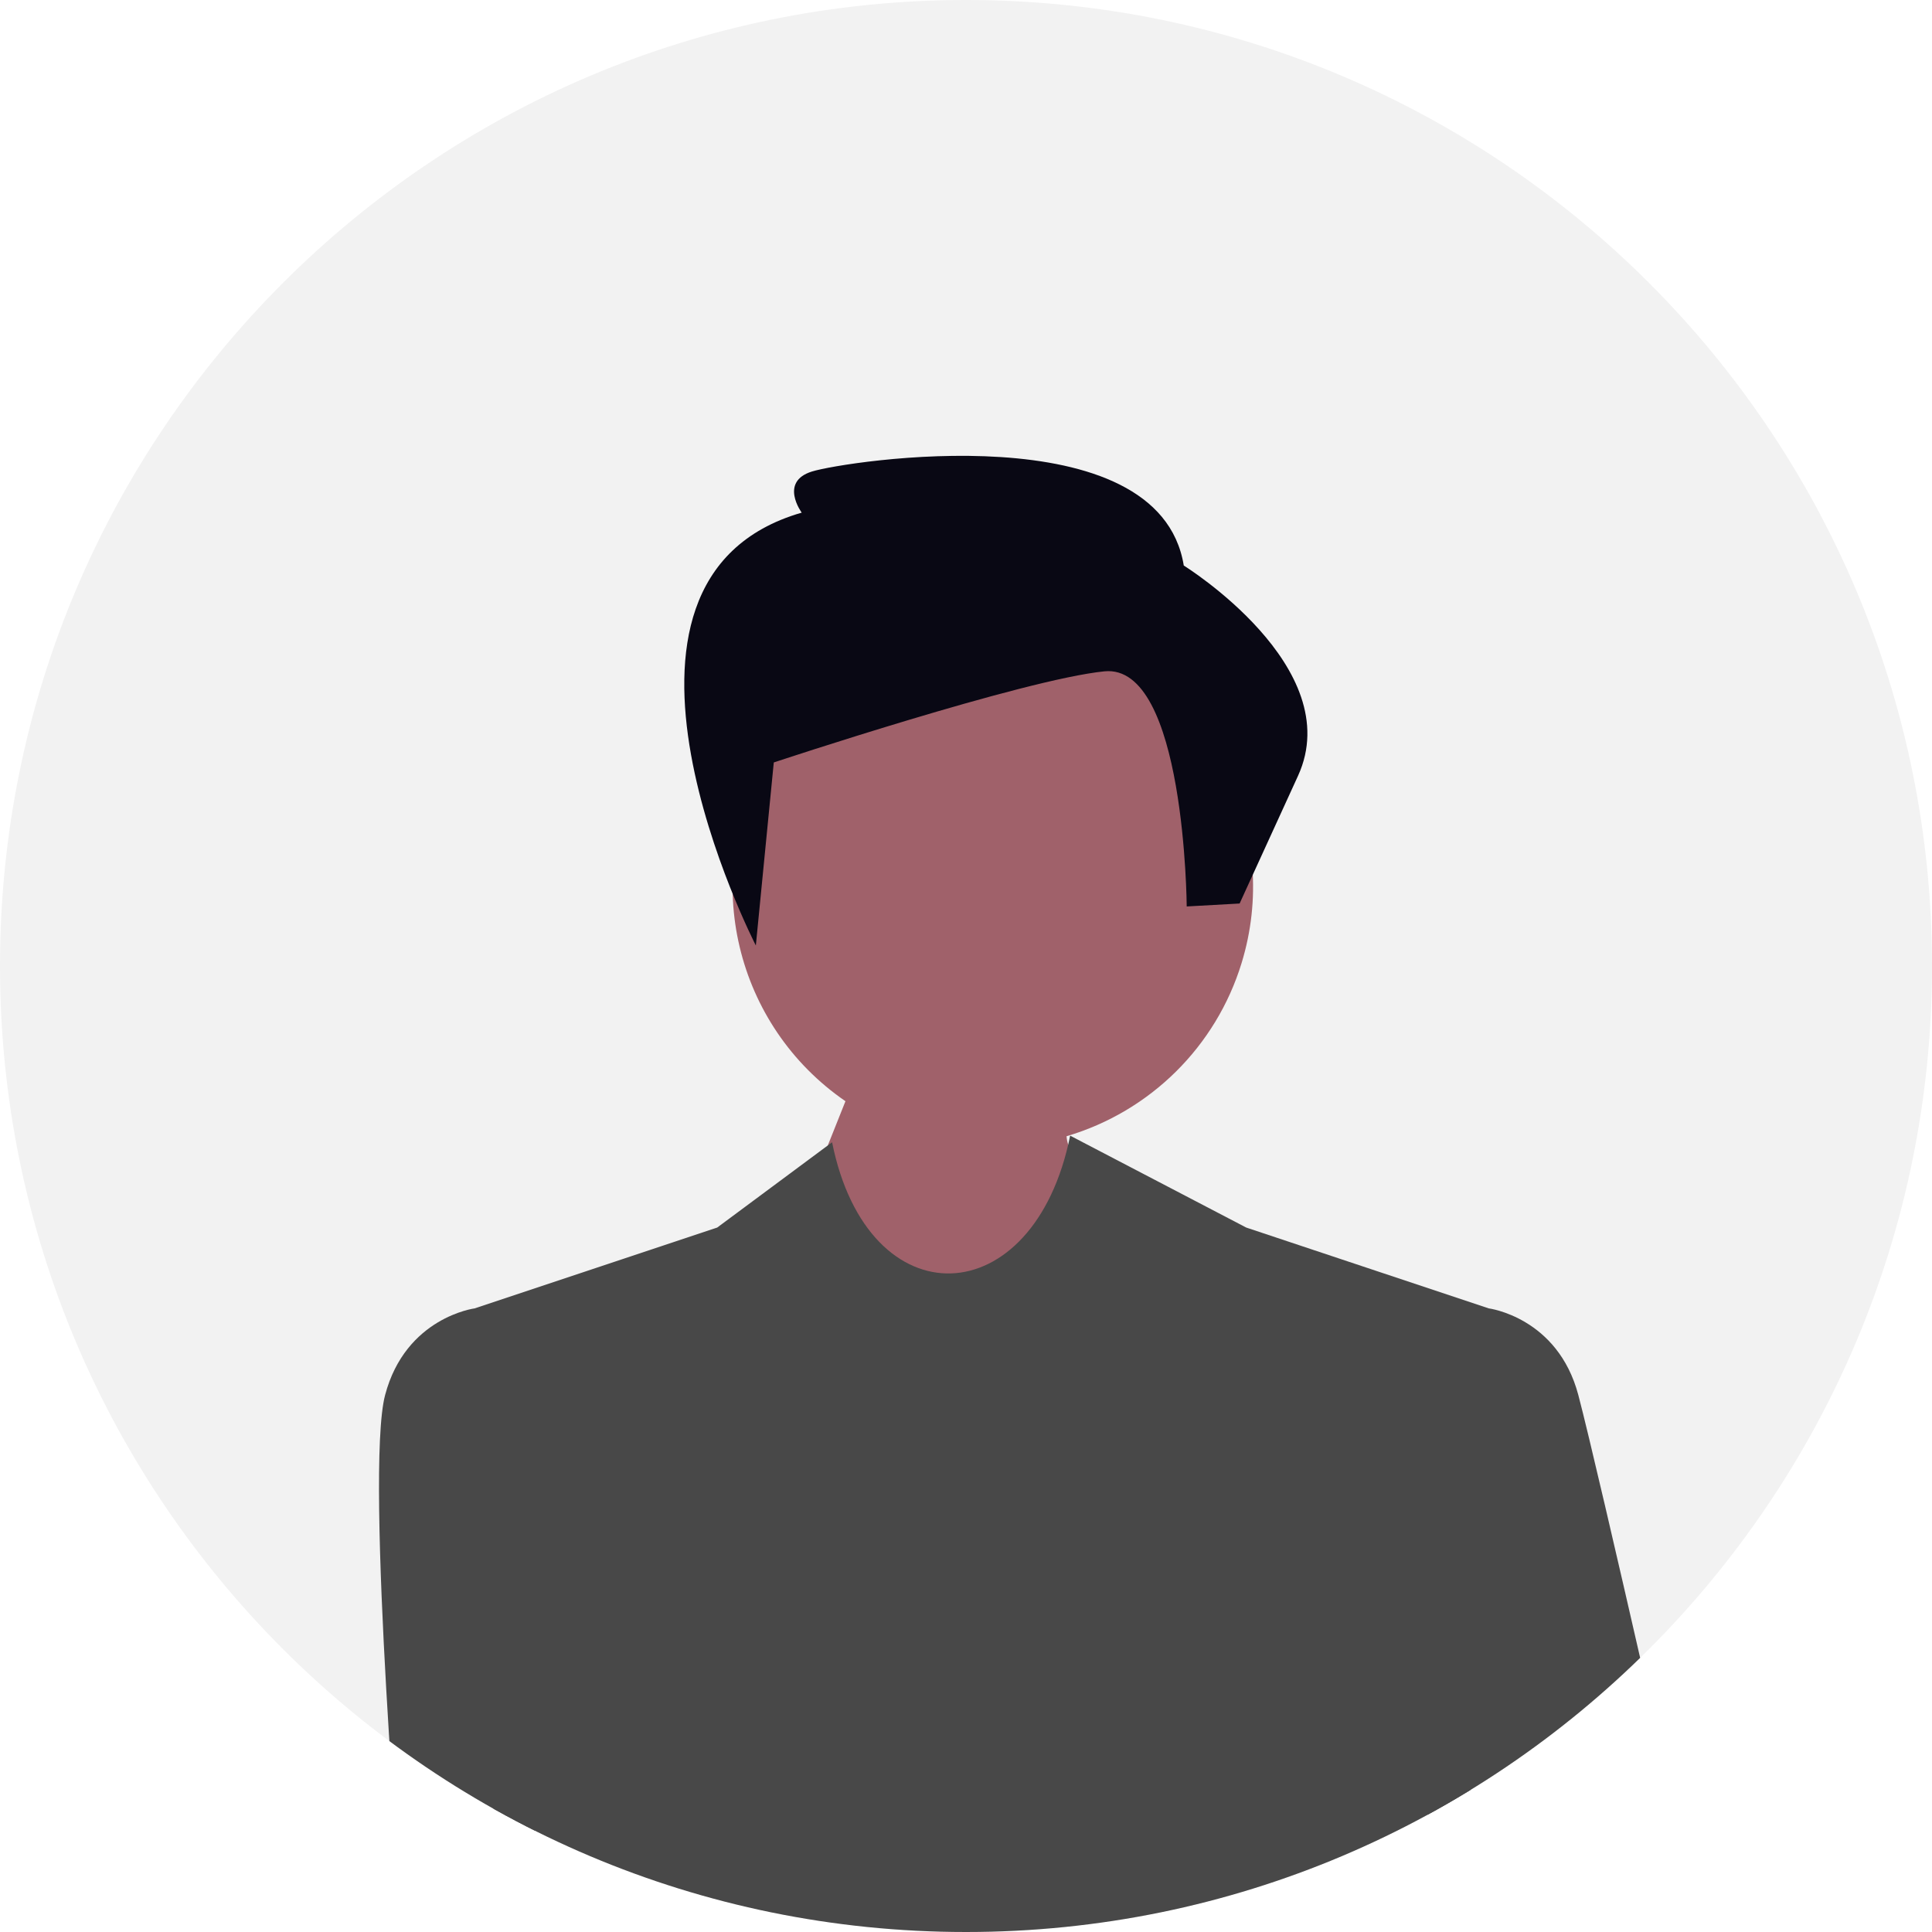
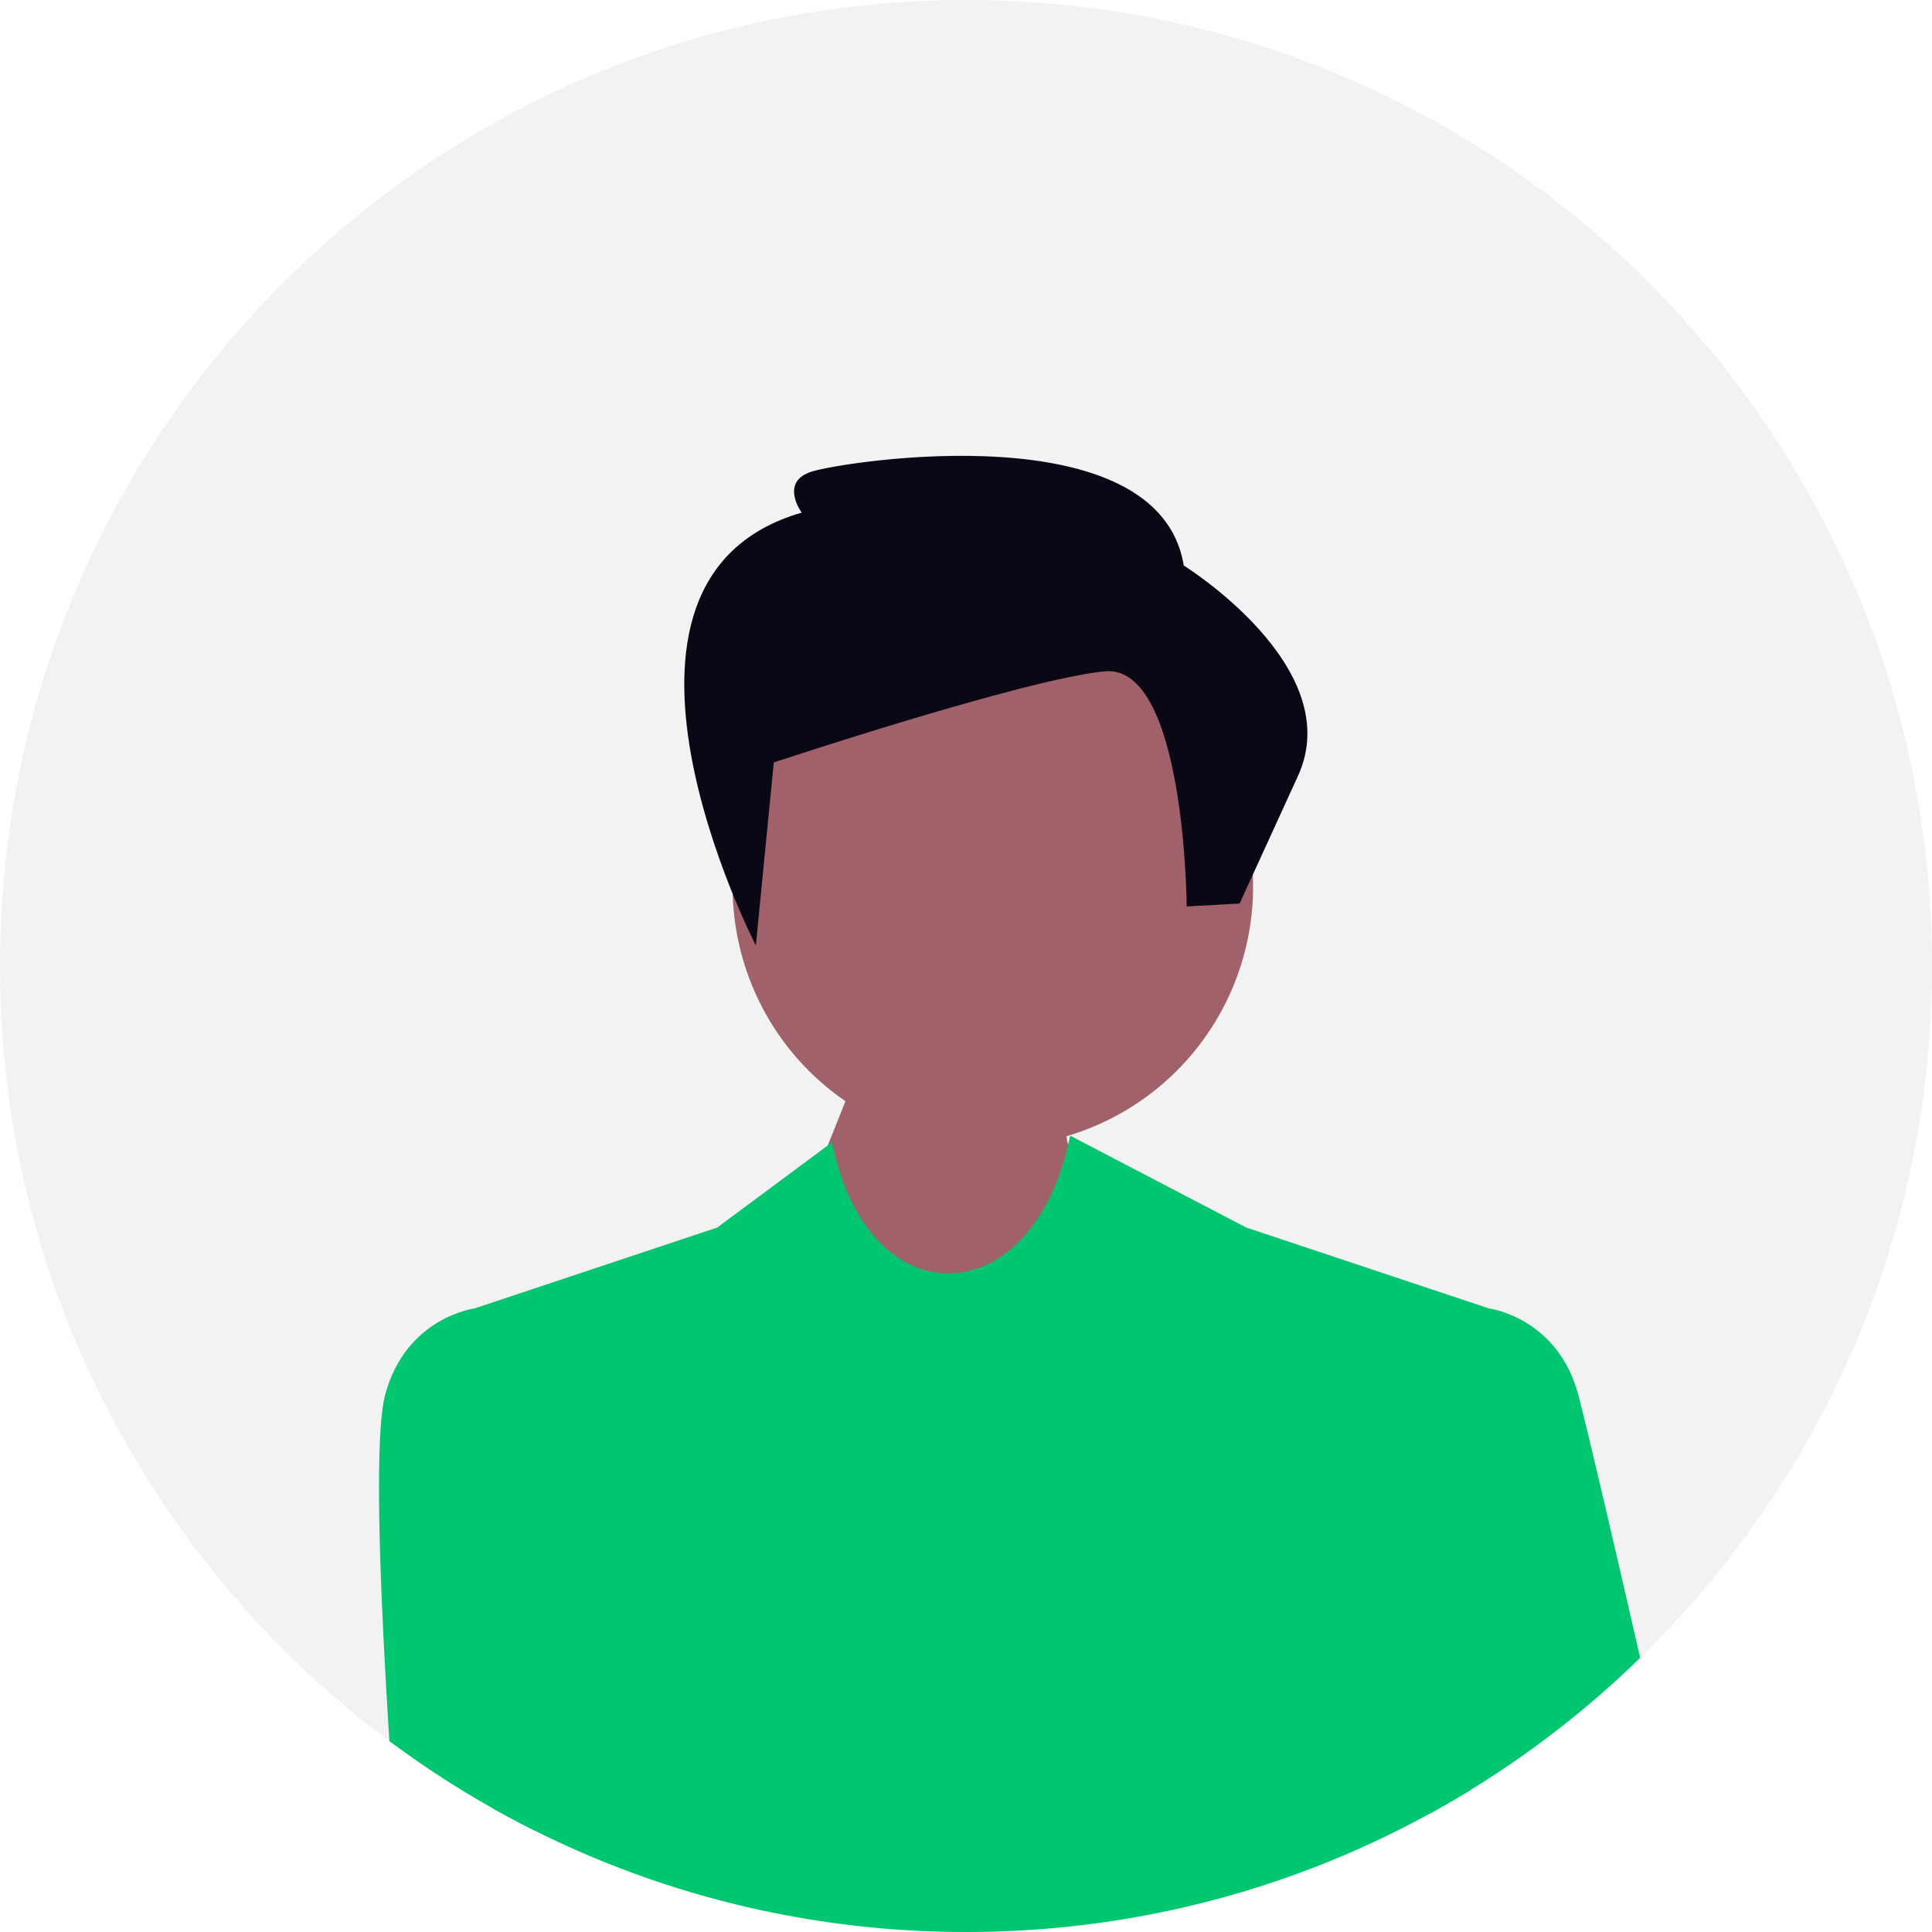
<svg xmlns="http://www.w3.org/2000/svg" width="640" height="640" viewBox="0 0 640 640" role="img" artist="Katerina Limpitsouni" source="https://undraw.co/">
  <defs>
-     <clipPath id="a-4380">
+     <clipPath id="a-96">
      <circle cx="320" cy="320" r="320" transform="translate(-6887 -15230)" fill="none" stroke="#707070" stroke-width="1" />
    </clipPath>
  </defs>
  <g transform="translate(-640 -220)">
    <circle cx="320" cy="320" r="320" transform="translate(640 220)" fill="#f2f2f2" />
-     <g transform="translate(7527 15450)" clip-path="url(#a-4380)">
+     <g transform="translate(7527 15450)" clip-path="url(#a-96)">
      <g transform="translate(-7107 -15079)">
        <path d="M631.3,168a86.2,86.2,0,1,0-131.232,45.789L447.449,345.682l258.486-21.906s-130.944-70.3-132.623-98.389A86.112,86.112,0,0,0,631.3,168Z" fill="#a0616a" />
-         <path d="M693.129,291.664l20.021-9.249s22.872,2.916,29.694,28.721,37.97,164.049,37.97,164.049,18.247,18.007,7.789,42.838c0,0,3.643,27.5-7.789,31.643s-88.021,63.265-88.021,63.265l.337-321.266Z" fill="#484848" />
-         <path d="M632.829,255.642,574.5,225.2c-11.934,59.384-66.926,61.574-78.86,2.191l-38.058,28.251-80.321,26.773,11.683,311.424,163.034-.47.012.47H701.467L713.15,282.415l-80.321-26.773Z" fill="#484848" />
-         <path d="M397.284,291.664l-20.021-9.249s-22.872,2.916-29.694,28.721,5.841,175,5.841,175-18.247,18.007-7.789,42.838c0,0-3.643,27.5,7.789,31.643s43.873,5.974,43.873,5.974V291.664Z" fill="#484848" />
+         <path d="M693.129,291.664l20.021-9.249s22.872,2.916,29.694,28.721,37.97,164.049,37.97,164.049,18.247,18.007,7.789,42.838c0,0,3.643,27.5-7.789,31.643s-88.021,63.265-88.021,63.265l.337-321.266Z" fill="#00c670" />
+         <path d="M632.829,255.642,574.5,225.2c-11.934,59.384-66.926,61.574-78.86,2.191l-38.058,28.251-80.321,26.773,11.683,311.424,163.034-.47.012.47H701.467L713.15,282.415l-80.321-26.773Z" fill="#00c670" />
+         <path d="M397.284,291.664l-20.021-9.249s-22.872,2.916-29.694,28.721,5.841,175,5.841,175-18.247,18.007-7.789,42.838c0,0-3.643,27.5,7.789,31.643s43.873,5.974,43.873,5.974V291.664Z" fill="#00c670" />
        <path d="M476.326,101.572l-5.943,60.63S408.019,41.194,485.575,18.818c0,0-7.553-10.227,3.408-13.63S603.857-14.532,612.14,36.342c0,0,54.285,33.645,37.856,69.642L630.639,148.3l-17.524.974s-.494-80.569-27.26-77.887S476.326,101.572,476.326,101.572Z" fill="#090814" />
      </g>
    </g>
  </g>
</svg>
